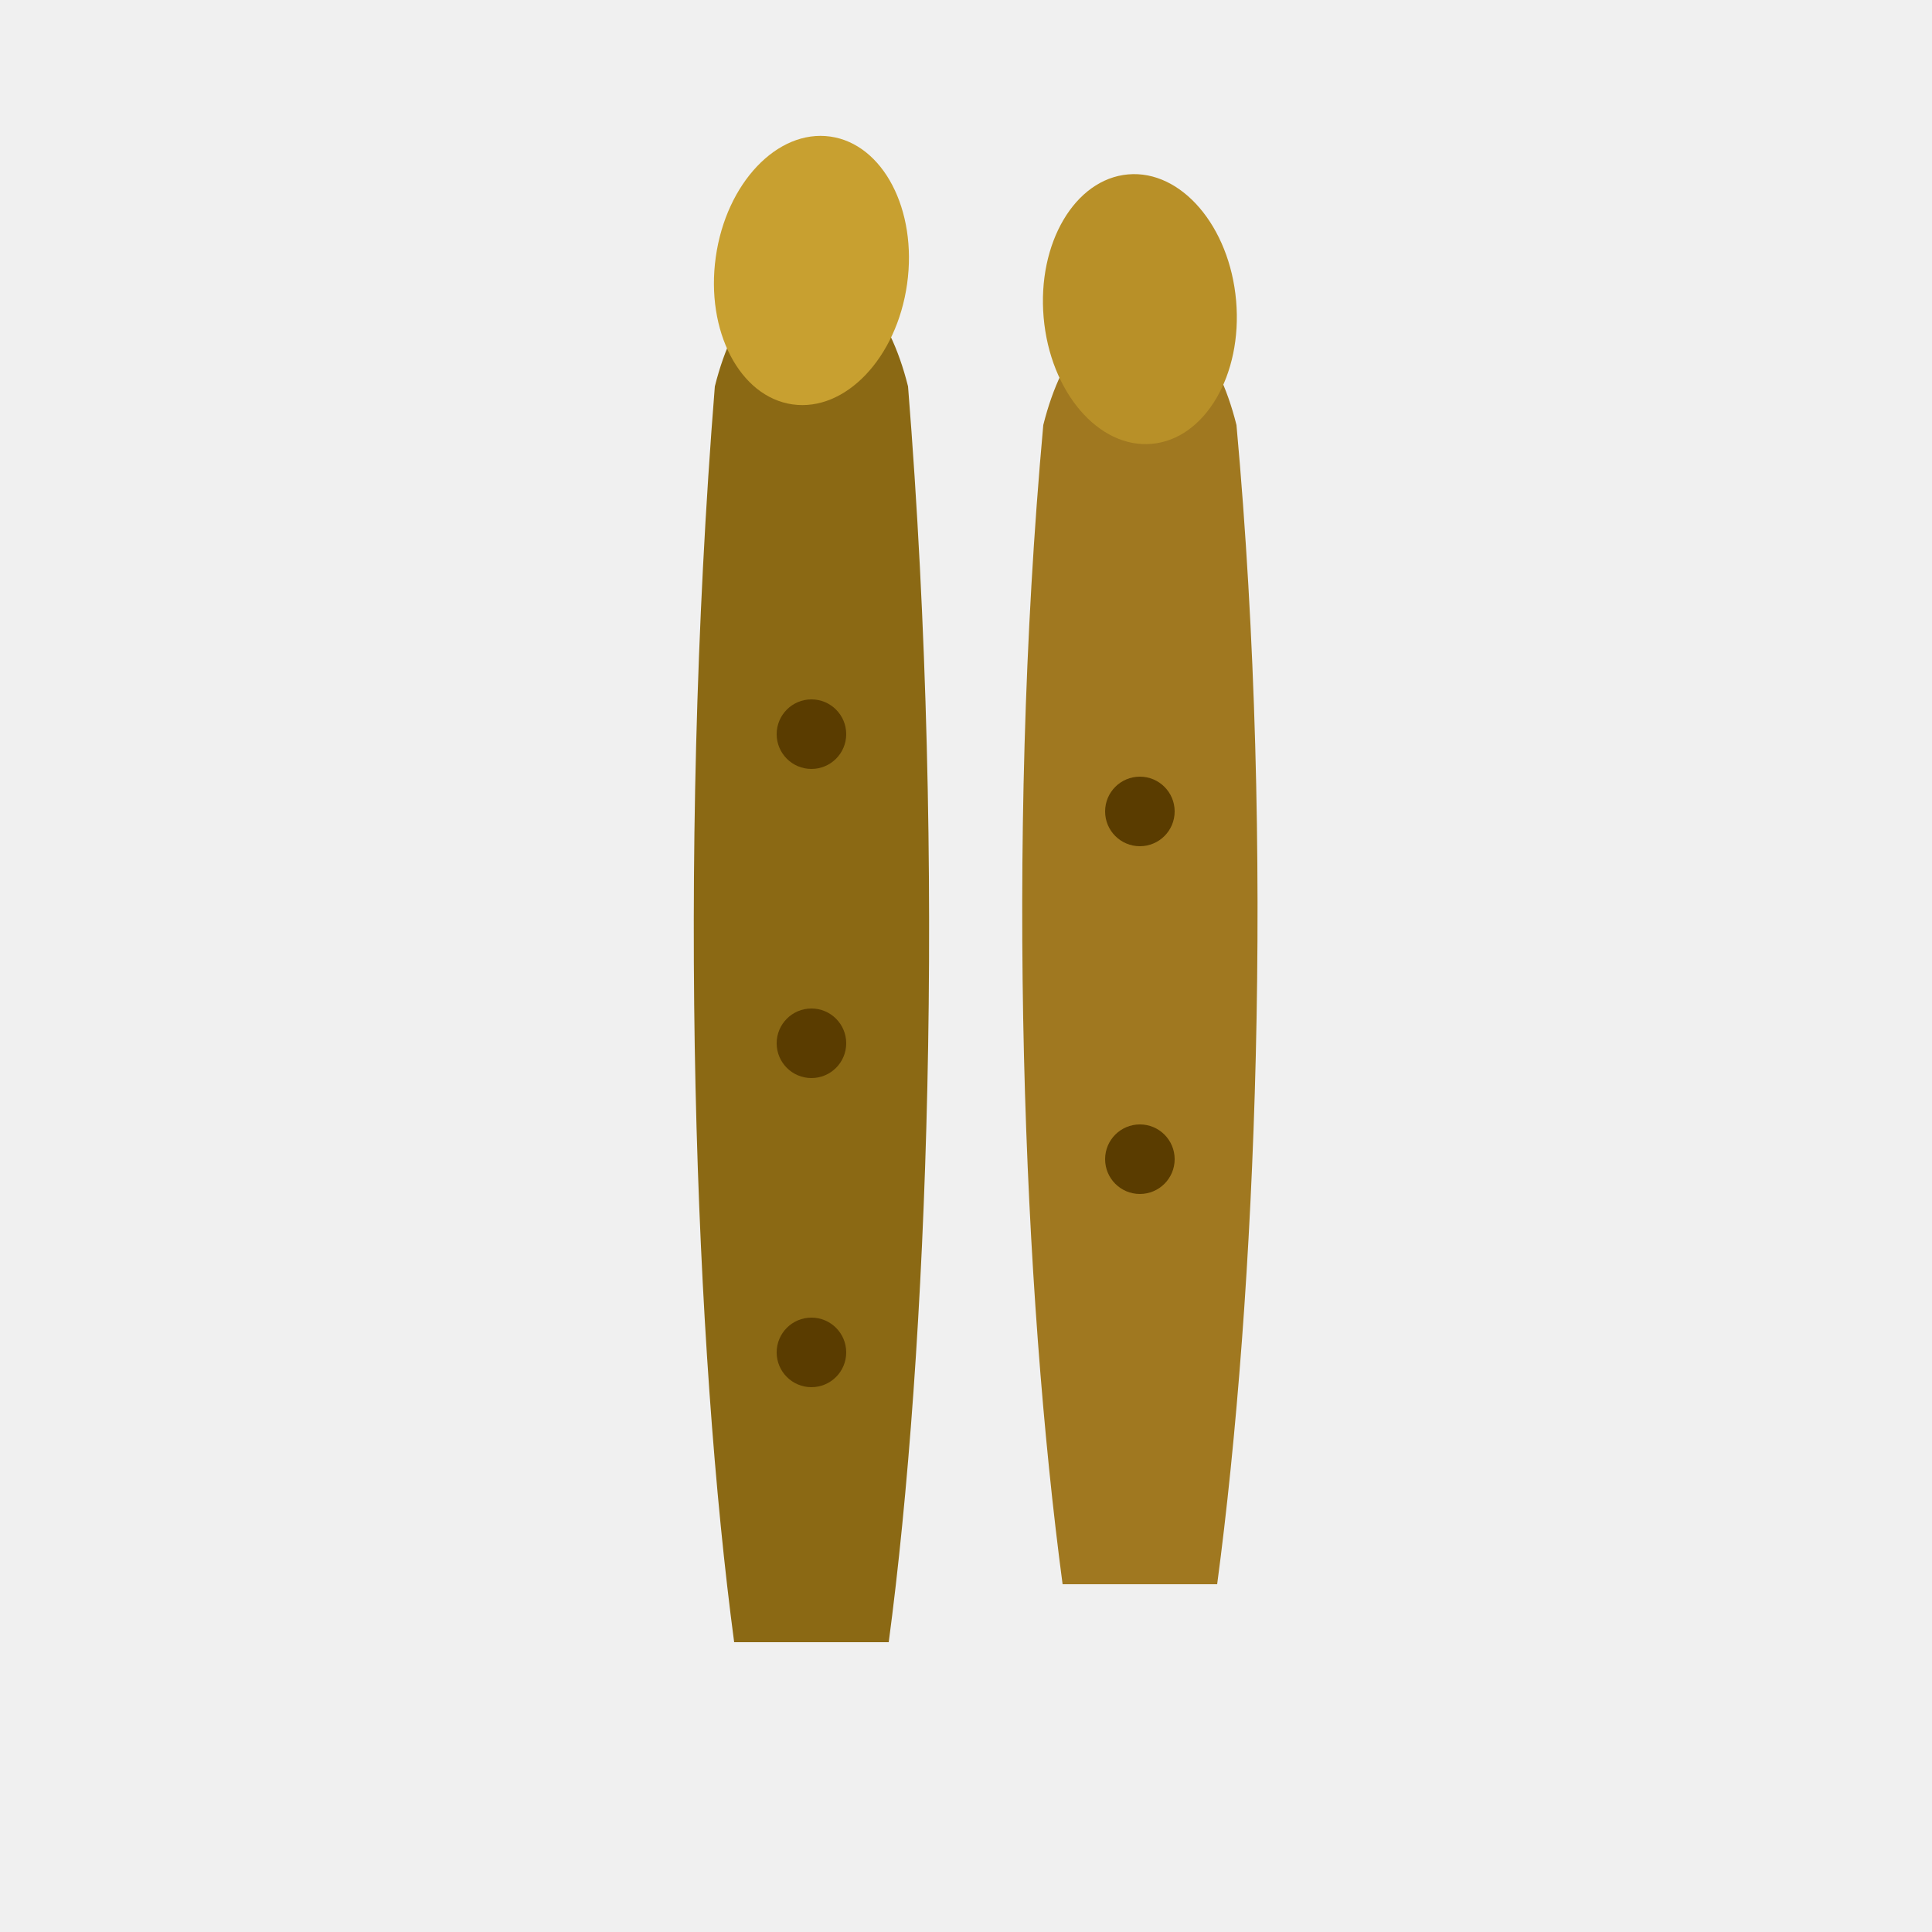
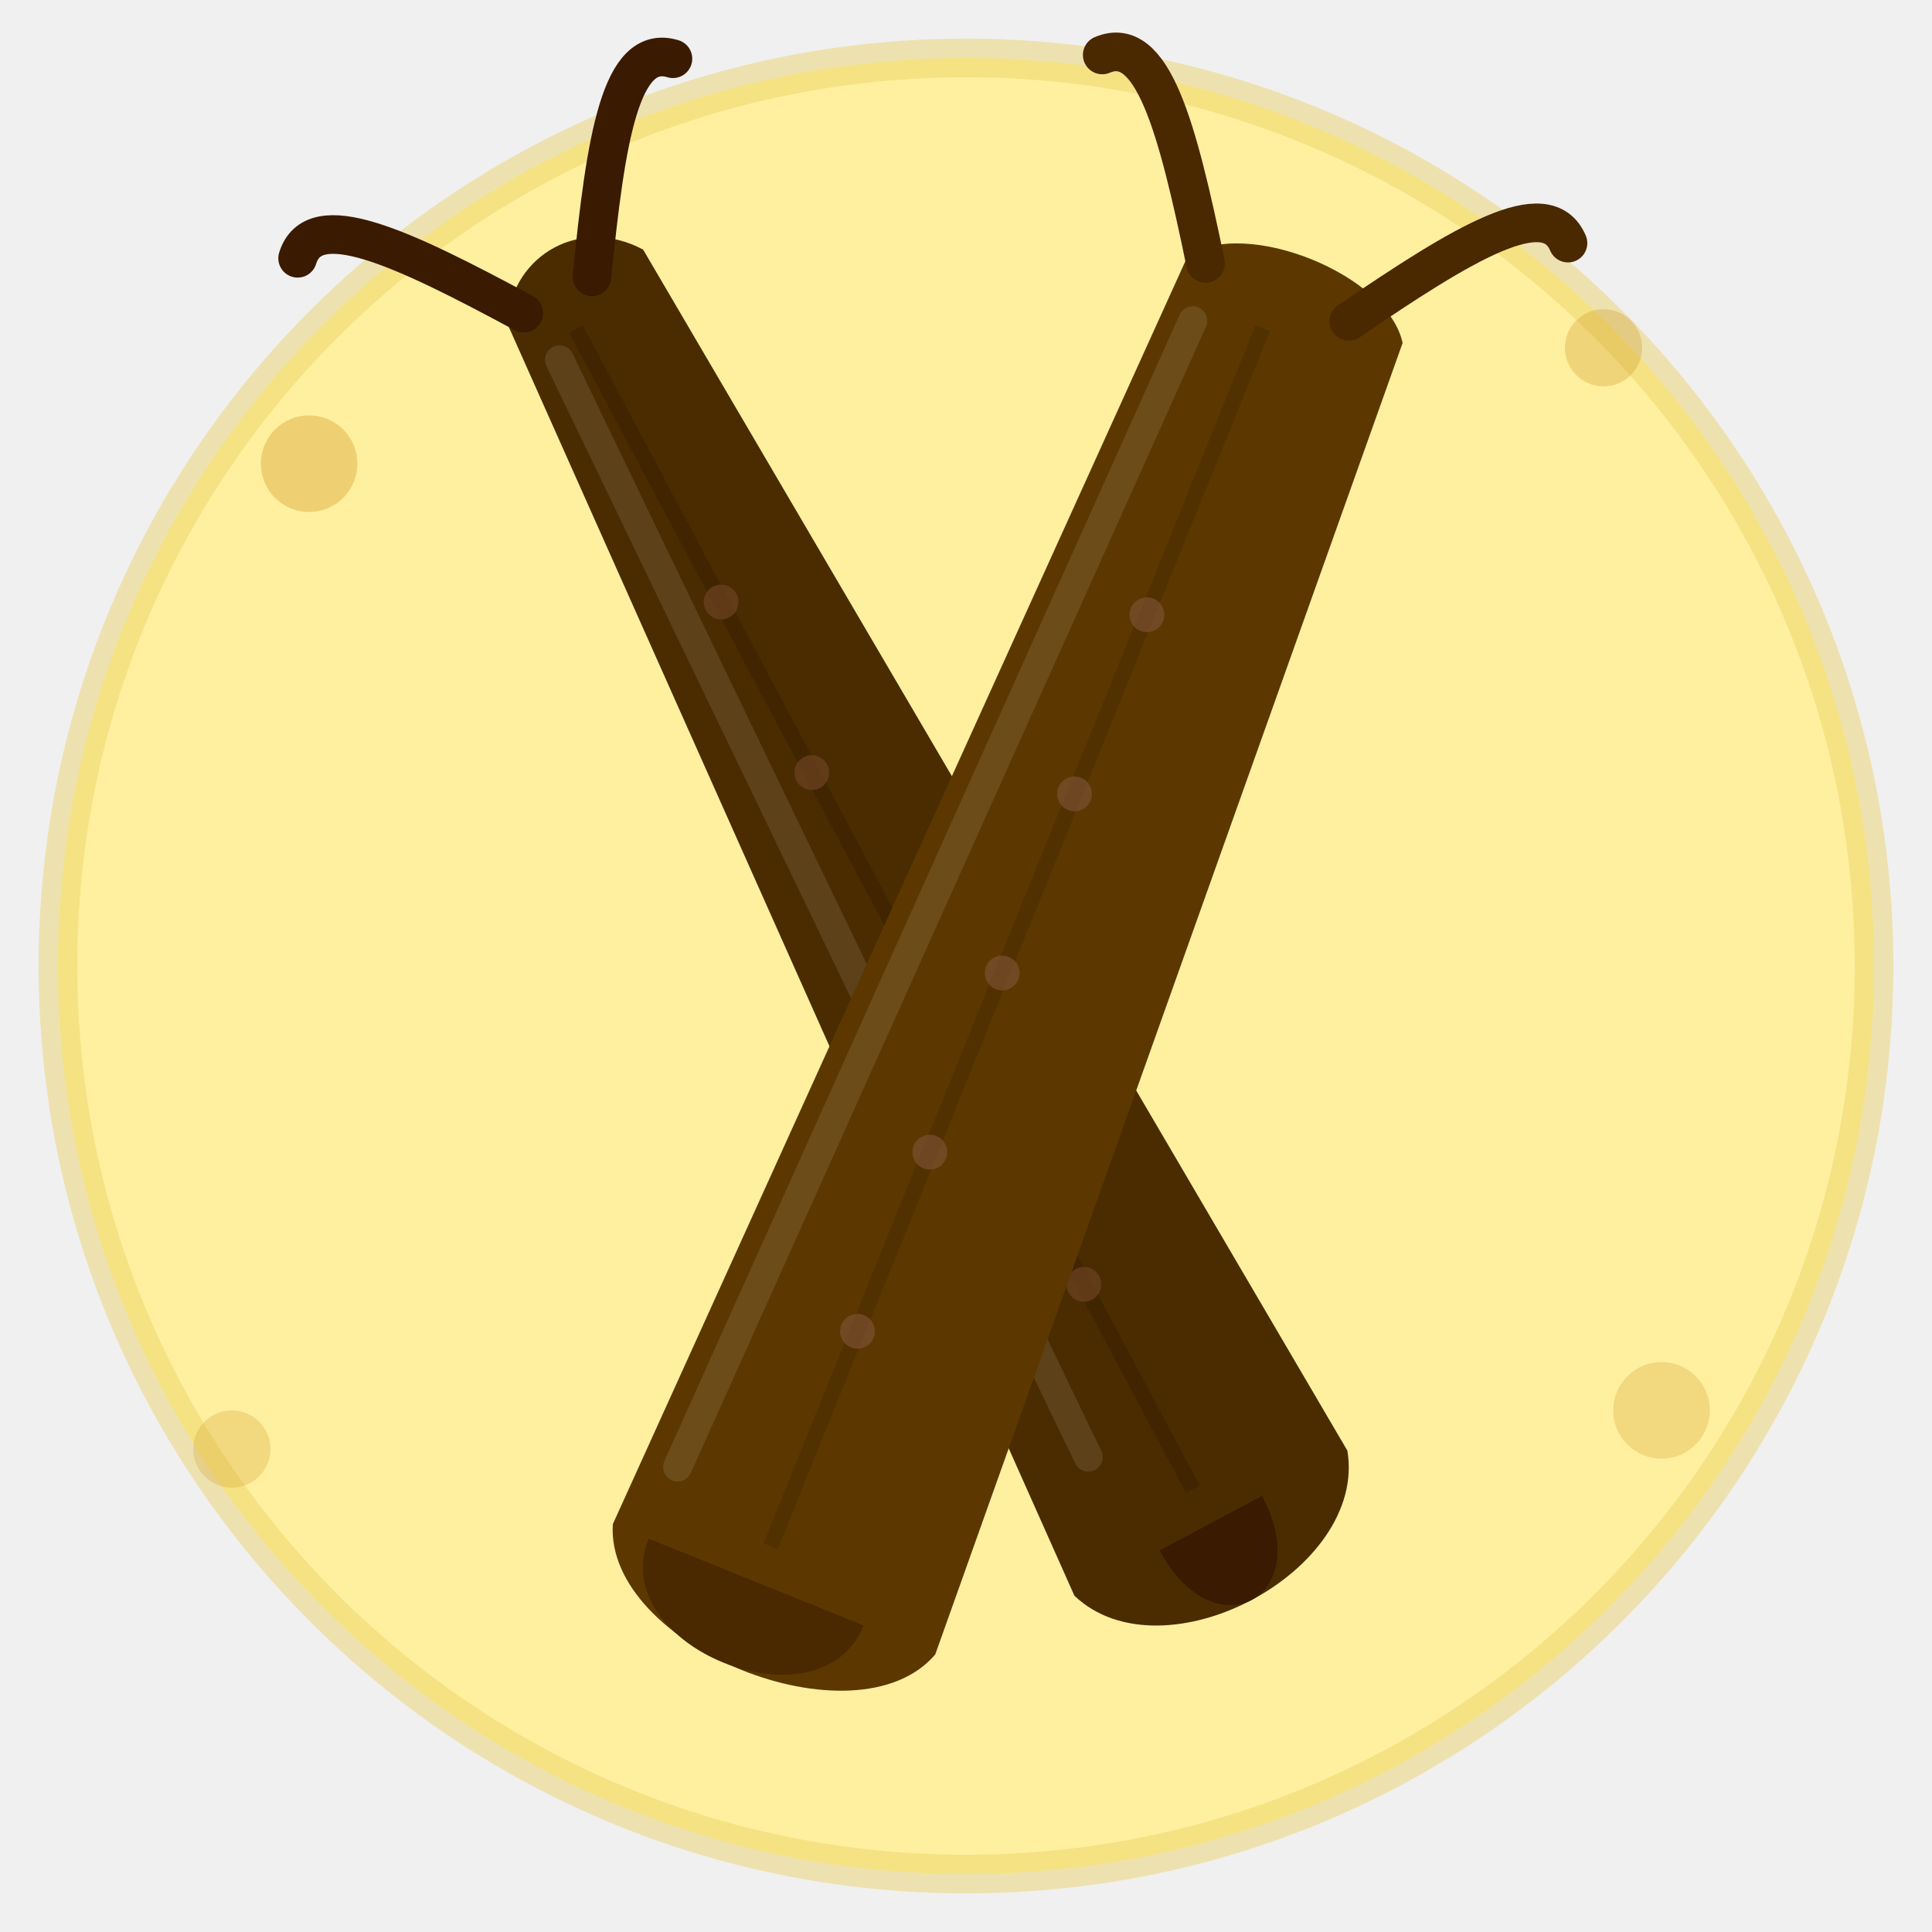
<svg xmlns="http://www.w3.org/2000/svg" viewBox="0 0 100 100">
-   <path d="M38 85 C36 70 35 45 37 20 C38 16 40 14 42 14 C44 14 46 16 47 20 C49 45 48 70 46 85 Z" fill="#8B6914" />
-   <path d="M55 82 C53 67 52 44 54 22 C55 18 57 16 59 16 C61 16 63 18 64 22 C66 44 65 67 63 82 Z" fill="#A07820" />
-   <ellipse cx="42" cy="14" rx="5" ry="7" fill="#C8A030" transform="rotate(8 42 14)" />
-   <ellipse cx="59" cy="16" rx="5" ry="7" fill="#B89028" transform="rotate(-5 59 16)" />
-   <circle cx="42" cy="38" r="1.8" fill="#5A3C00" />
-   <circle cx="42" cy="54" r="1.8" fill="#5A3C00" />
-   <circle cx="42" cy="70" r="1.8" fill="#5A3C00" />
-   <circle cx="59" cy="42" r="1.8" fill="#5A3C00" />
-   <circle cx="59" cy="60" r="1.8" fill="#5A3C00" />
+   <circle cx="50" cy="50" r="47" fill="#FFF0A0" />
+   <circle cx="50" cy="50" r="47" fill="none" stroke="#E8D060" stroke-width="2" opacity="0.45" />
+   <g transform="rotate(-28 50 55)">
+     <path d="M47 10 C49 7 53 7 55 10 L58 82 C56 88 44 88 42 82 Z" fill="#4A2C00" />
+     <path d="M48.5 13 L46 76" stroke="white" stroke-width="1.5" opacity="0.1" fill="none" stroke-linecap="round" />
+     <line x1="50" y1="12" x2="50" y2="80" stroke="#2A1400" stroke-width="0.8" opacity="0.3" />
+     <circle cx="50" cy="28" r="0.9" fill="#6A4020" opacity="0.75" />
+     <circle cx="50" cy="38" r="0.9" fill="#6A4020" opacity="0.75" />
+     <circle cx="50" cy="48" r="0.9" fill="#6A4020" opacity="0.75" />
+     <circle cx="50" cy="58" r="0.9" fill="#6A4020" opacity="0.75" />
+     <circle cx="50" cy="68" r="0.9" fill="#6A4020" opacity="0.75" />
+     <path d="M47 82 C47 88 53 88 53 82" fill="#3A1A00" />
+     <path d="M48 10 C44 4 41 0 39 2" stroke="#3A1A00" stroke-width="2" fill="none" stroke-linecap="round" />
+     <path d="M52 10 C56 4 59 0 61 2" stroke="#3A1A00" stroke-width="2" fill="none" stroke-linecap="round" />
+   </g>
+   <g transform="rotate(22 50 55)">
+     <path d="M45 12 C47 9 55 9 57 12 L60 84 C58 90 44 90 42 84 Z" fill="#5C3800" />
+     <path d="M46.5 15 L44 80" stroke="white" stroke-width="1.5" opacity="0.1" fill="none" stroke-linecap="round" />
+     <line x1="50" y1="14" x2="50" y2="82" stroke="#3A2000" stroke-width="0.8" opacity="0.3" />
+     <circle cx="50" cy="30" r="0.9" fill="#7A5030" opacity="0.7" />
+     <circle cx="50" cy="40" r="0.9" fill="#7A5030" opacity="0.7" />
+     <circle cx="50" cy="50" r="0.9" fill="#7A5030" opacity="0.7" />
+     <circle cx="50" cy="60" r="0.9" fill="#7A5030" opacity="0.7" />
+     <circle cx="50" cy="70" r="0.9" fill="#7A5030" opacity="0.7" />
+     <path d="M44 84 C44 90 56 90 56 84" fill="#4A2800" />
+     <path d="M46 12 C42 6 39 2 37 4" stroke="#4A2800" stroke-width="2" fill="none" stroke-linecap="round" />
+     <path d="M54 12 C58 6 61 2 63 4" stroke="#4A2800" stroke-width="2" fill="none" stroke-linecap="round" />
+   </g>
+   <circle cx="16" cy="24" r="2.5" fill="#D4A030" opacity="0.4" />
+   <circle cx="83" cy="18" r="2" fill="#D4A030" opacity="0.35" />
+   <circle cx="86" cy="73" r="2.5" fill="#D4A030" opacity="0.3" />
+   <circle cx="12" cy="75" r="2" fill="#D4A030" opacity="0.3" />
</svg>
